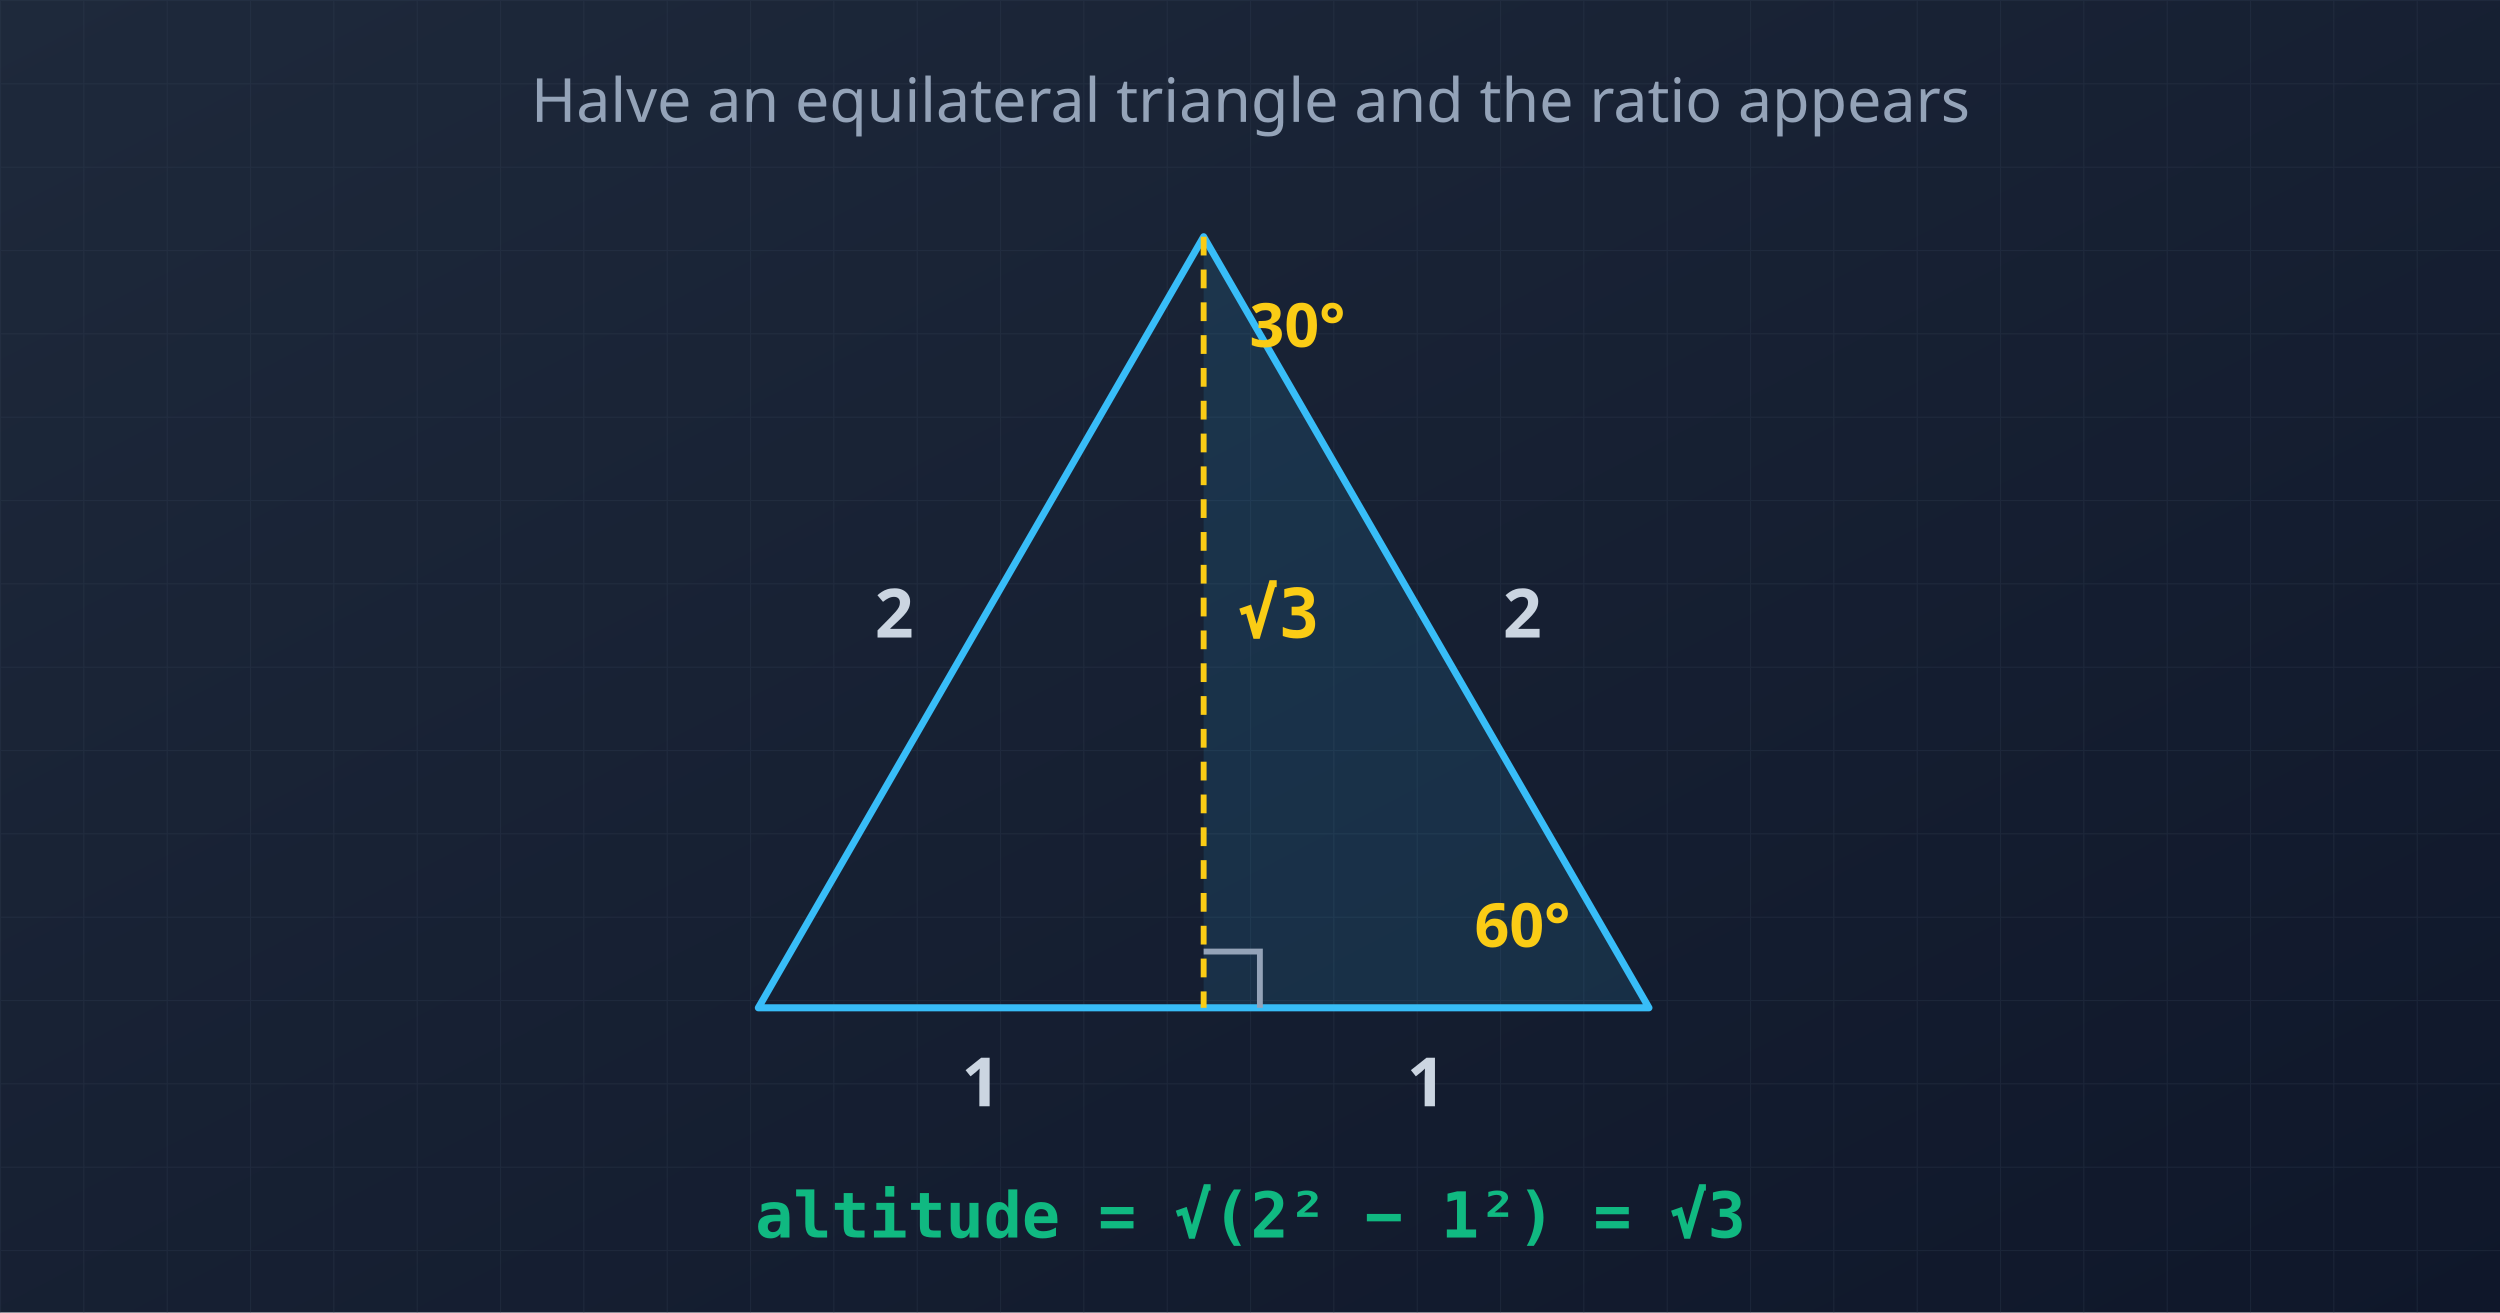
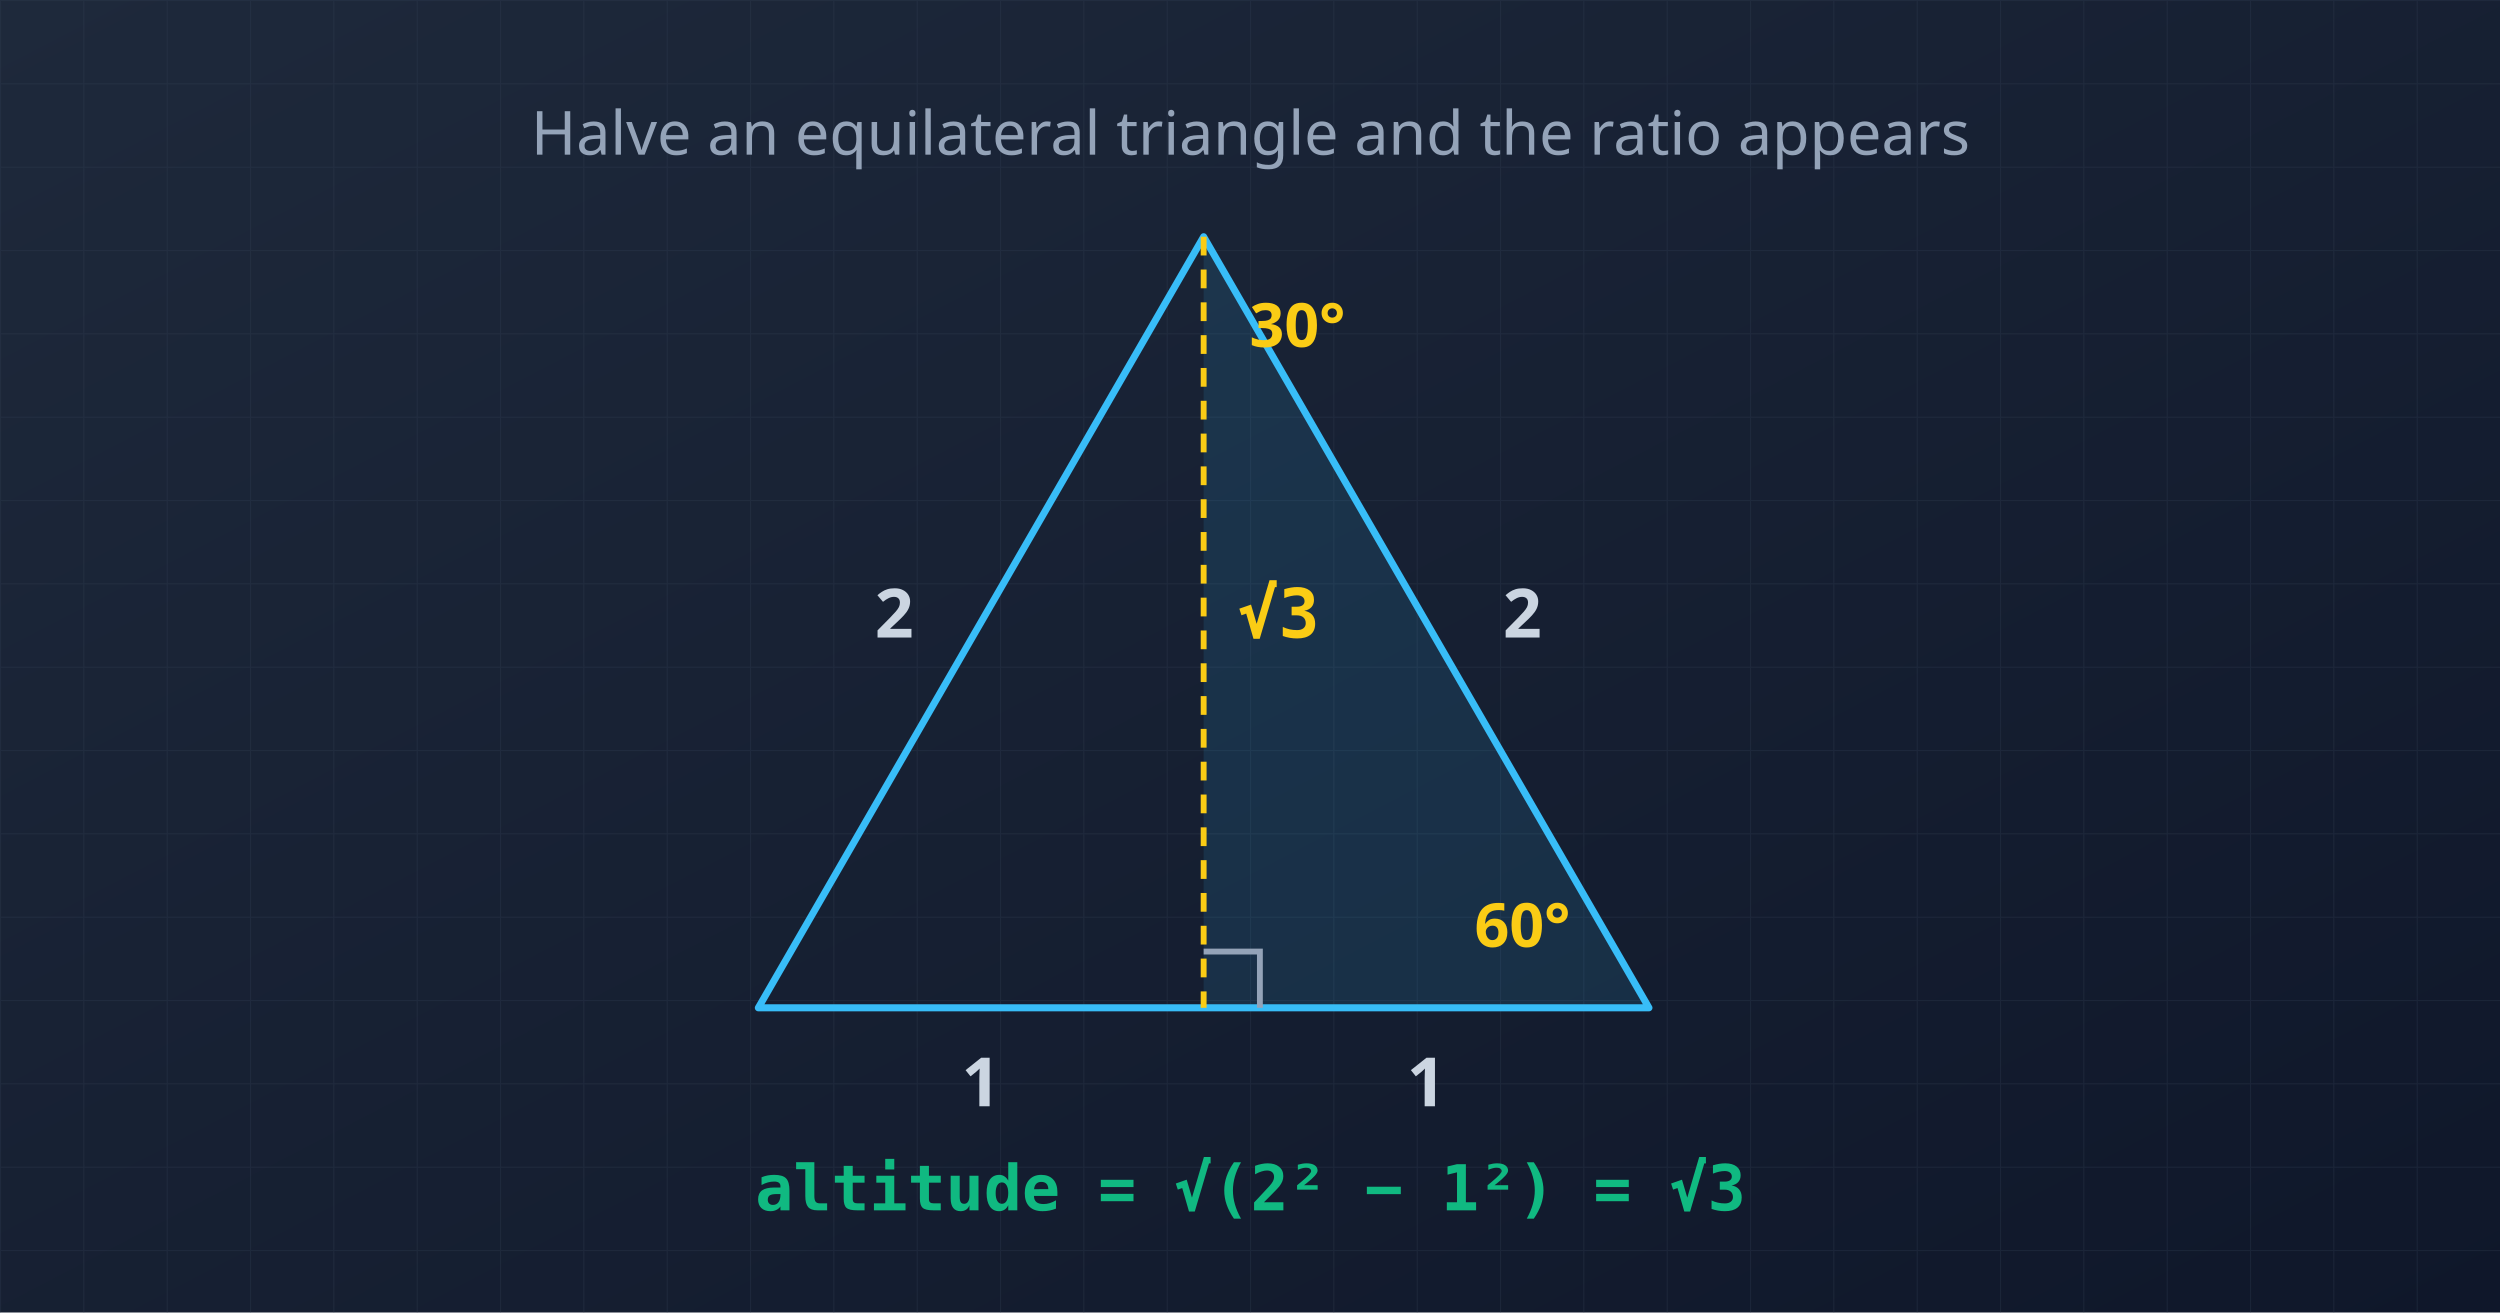
<svg xmlns="http://www.w3.org/2000/svg" width="1200" height="630">
  <defs>
    <linearGradient id="bg2" x1="0%" y1="0%" x2="100%" y2="100%">
      <stop offset="0%" stop-color="#1e293b" />
      <stop offset="100%" stop-color="#0f172a" />
    </linearGradient>
    <pattern id="grid2" width="40" height="40" patternUnits="userSpaceOnUse">
      <path d="M 40 0 L 0 0 0 40" fill="none" stroke="#334155" stroke-width="1" opacity="0.3" />
    </pattern>
  </defs>
  <rect width="1200" height="630" fill="url(#bg2)" />
  <rect width="1200" height="630" fill="url(#grid2)" />
  <g transform="translate(94,0) scale(1.125)">
-     <text x="450" y="52" font-family="system-ui, sans-serif" font-size="26" font-weight="500" fill="#94a3b8" text-anchor="middle">Halve an equilateral triangle and the ratio appears</text>
+     <text x="450" y="66.0" font-family="system-ui, sans-serif" font-size="26" font-weight="500" fill="#94a3b8" text-anchor="middle">Halve an equilateral triangle and the ratio appears</text>
    <path d="M 430 101 L 620 430 L 430 430 Z" fill="rgba(56, 189, 248, 0.12)" />
    <path d="M 240 430 L 620 430 L 430 101 Z" fill="none" stroke="#38bdf8" stroke-width="3" stroke-linejoin="round" />
    <line x1="430" y1="101" x2="430" y2="430" stroke="#facc15" stroke-width="2.5" stroke-dasharray="8 6" />
    <path d="M 454 430 L 454 406 L 430 406" fill="none" stroke="#94a3b8" stroke-width="2.5" />
    <text x="298" y="272" font-family="system-ui, sans-serif" font-size="29" font-weight="600" fill="#cbd5e1" text-anchor="middle">2</text>
    <text x="566" y="272" font-family="system-ui, sans-serif" font-size="29" font-weight="600" fill="#cbd5e1" text-anchor="middle">2</text>
    <text x="335" y="472" font-family="system-ui, sans-serif" font-size="29" font-weight="600" fill="#cbd5e1" text-anchor="middle">1</text>
    <text x="525" y="472" font-family="system-ui, sans-serif" font-size="29" font-weight="600" fill="#cbd5e1" text-anchor="middle">1</text>
    <text x="462" y="272" font-family="monospace" font-size="29" font-weight="600" fill="#facc15" text-anchor="middle">√3</text>
    <text x="470" y="148" font-family="system-ui, sans-serif" font-size="26" font-weight="600" fill="#facc15" text-anchor="middle">30°</text>
    <text x="566" y="404" font-family="system-ui, sans-serif" font-size="26" font-weight="600" fill="#facc15" text-anchor="middle">60°</text>
-     <text x="450" y="528" font-family="monospace" font-size="27" font-weight="bold" fill="#10b981" text-anchor="middle">altitude = √(2² − 1²) = √3</text>
+     <text x="450" y="516.4" font-family="monospace" font-size="27" font-weight="bold" fill="#10b981" text-anchor="middle">altitude = √(2² − 1²) = √3</text>
  </g>
</svg>
